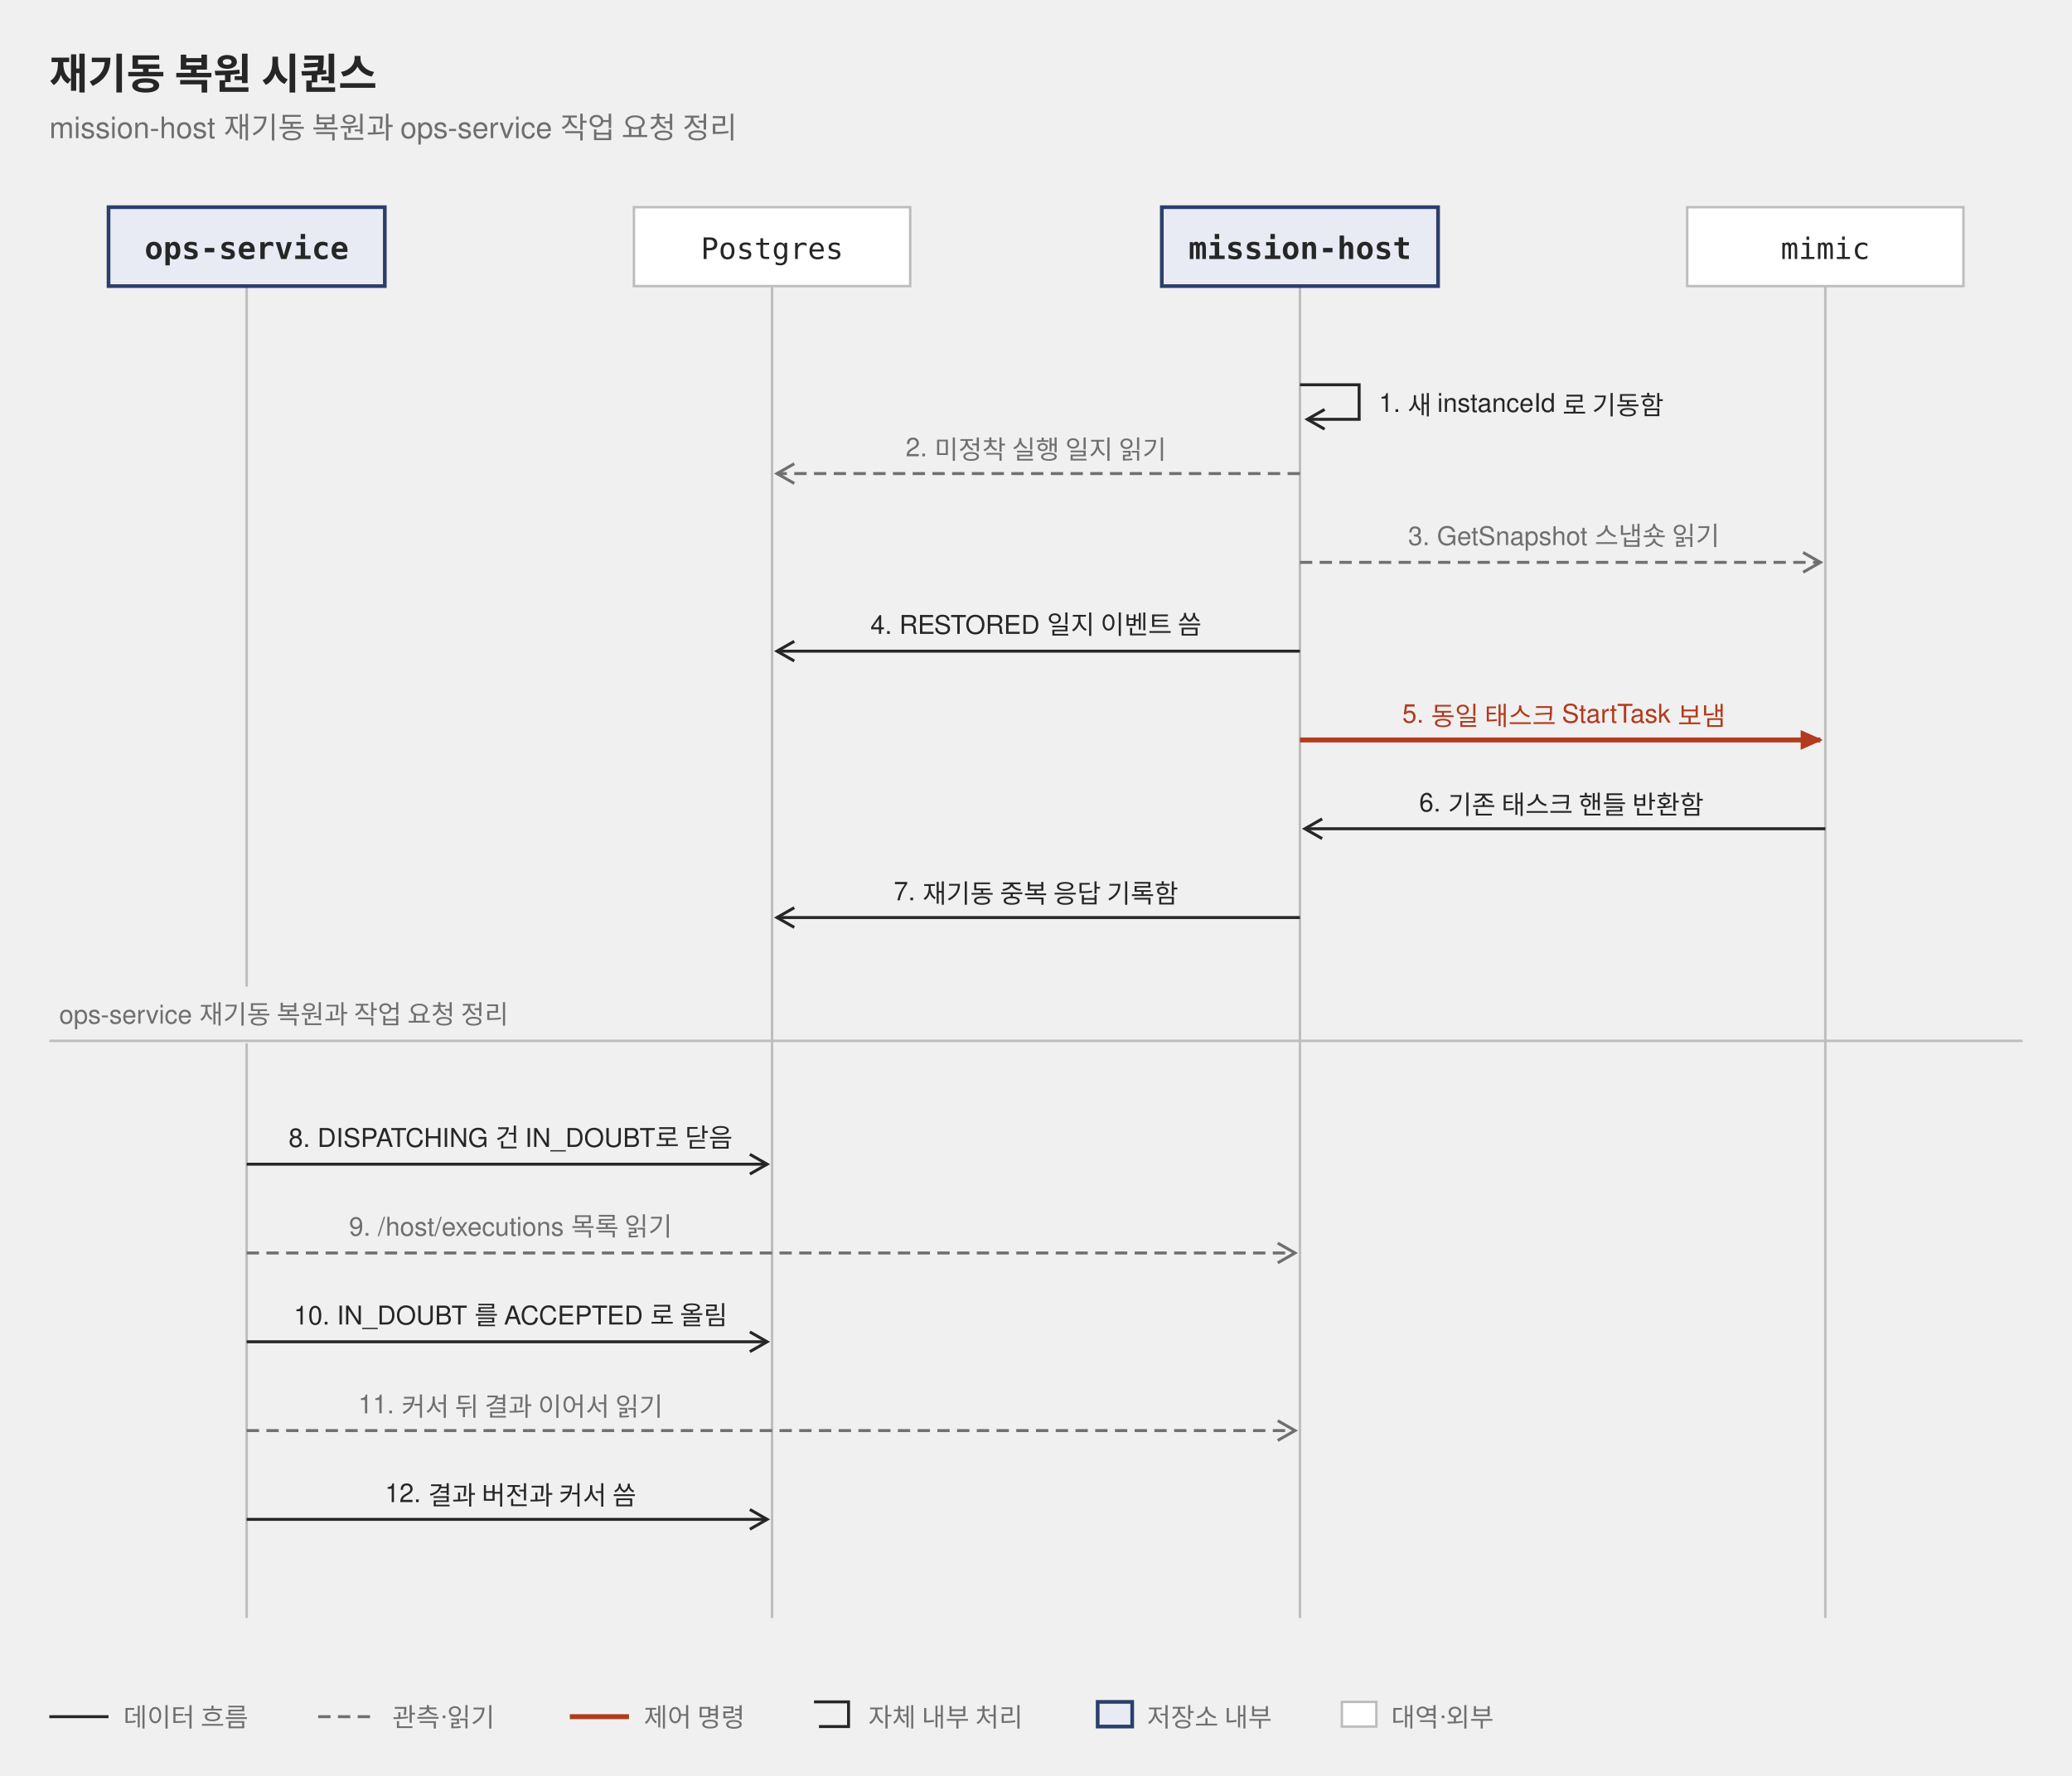
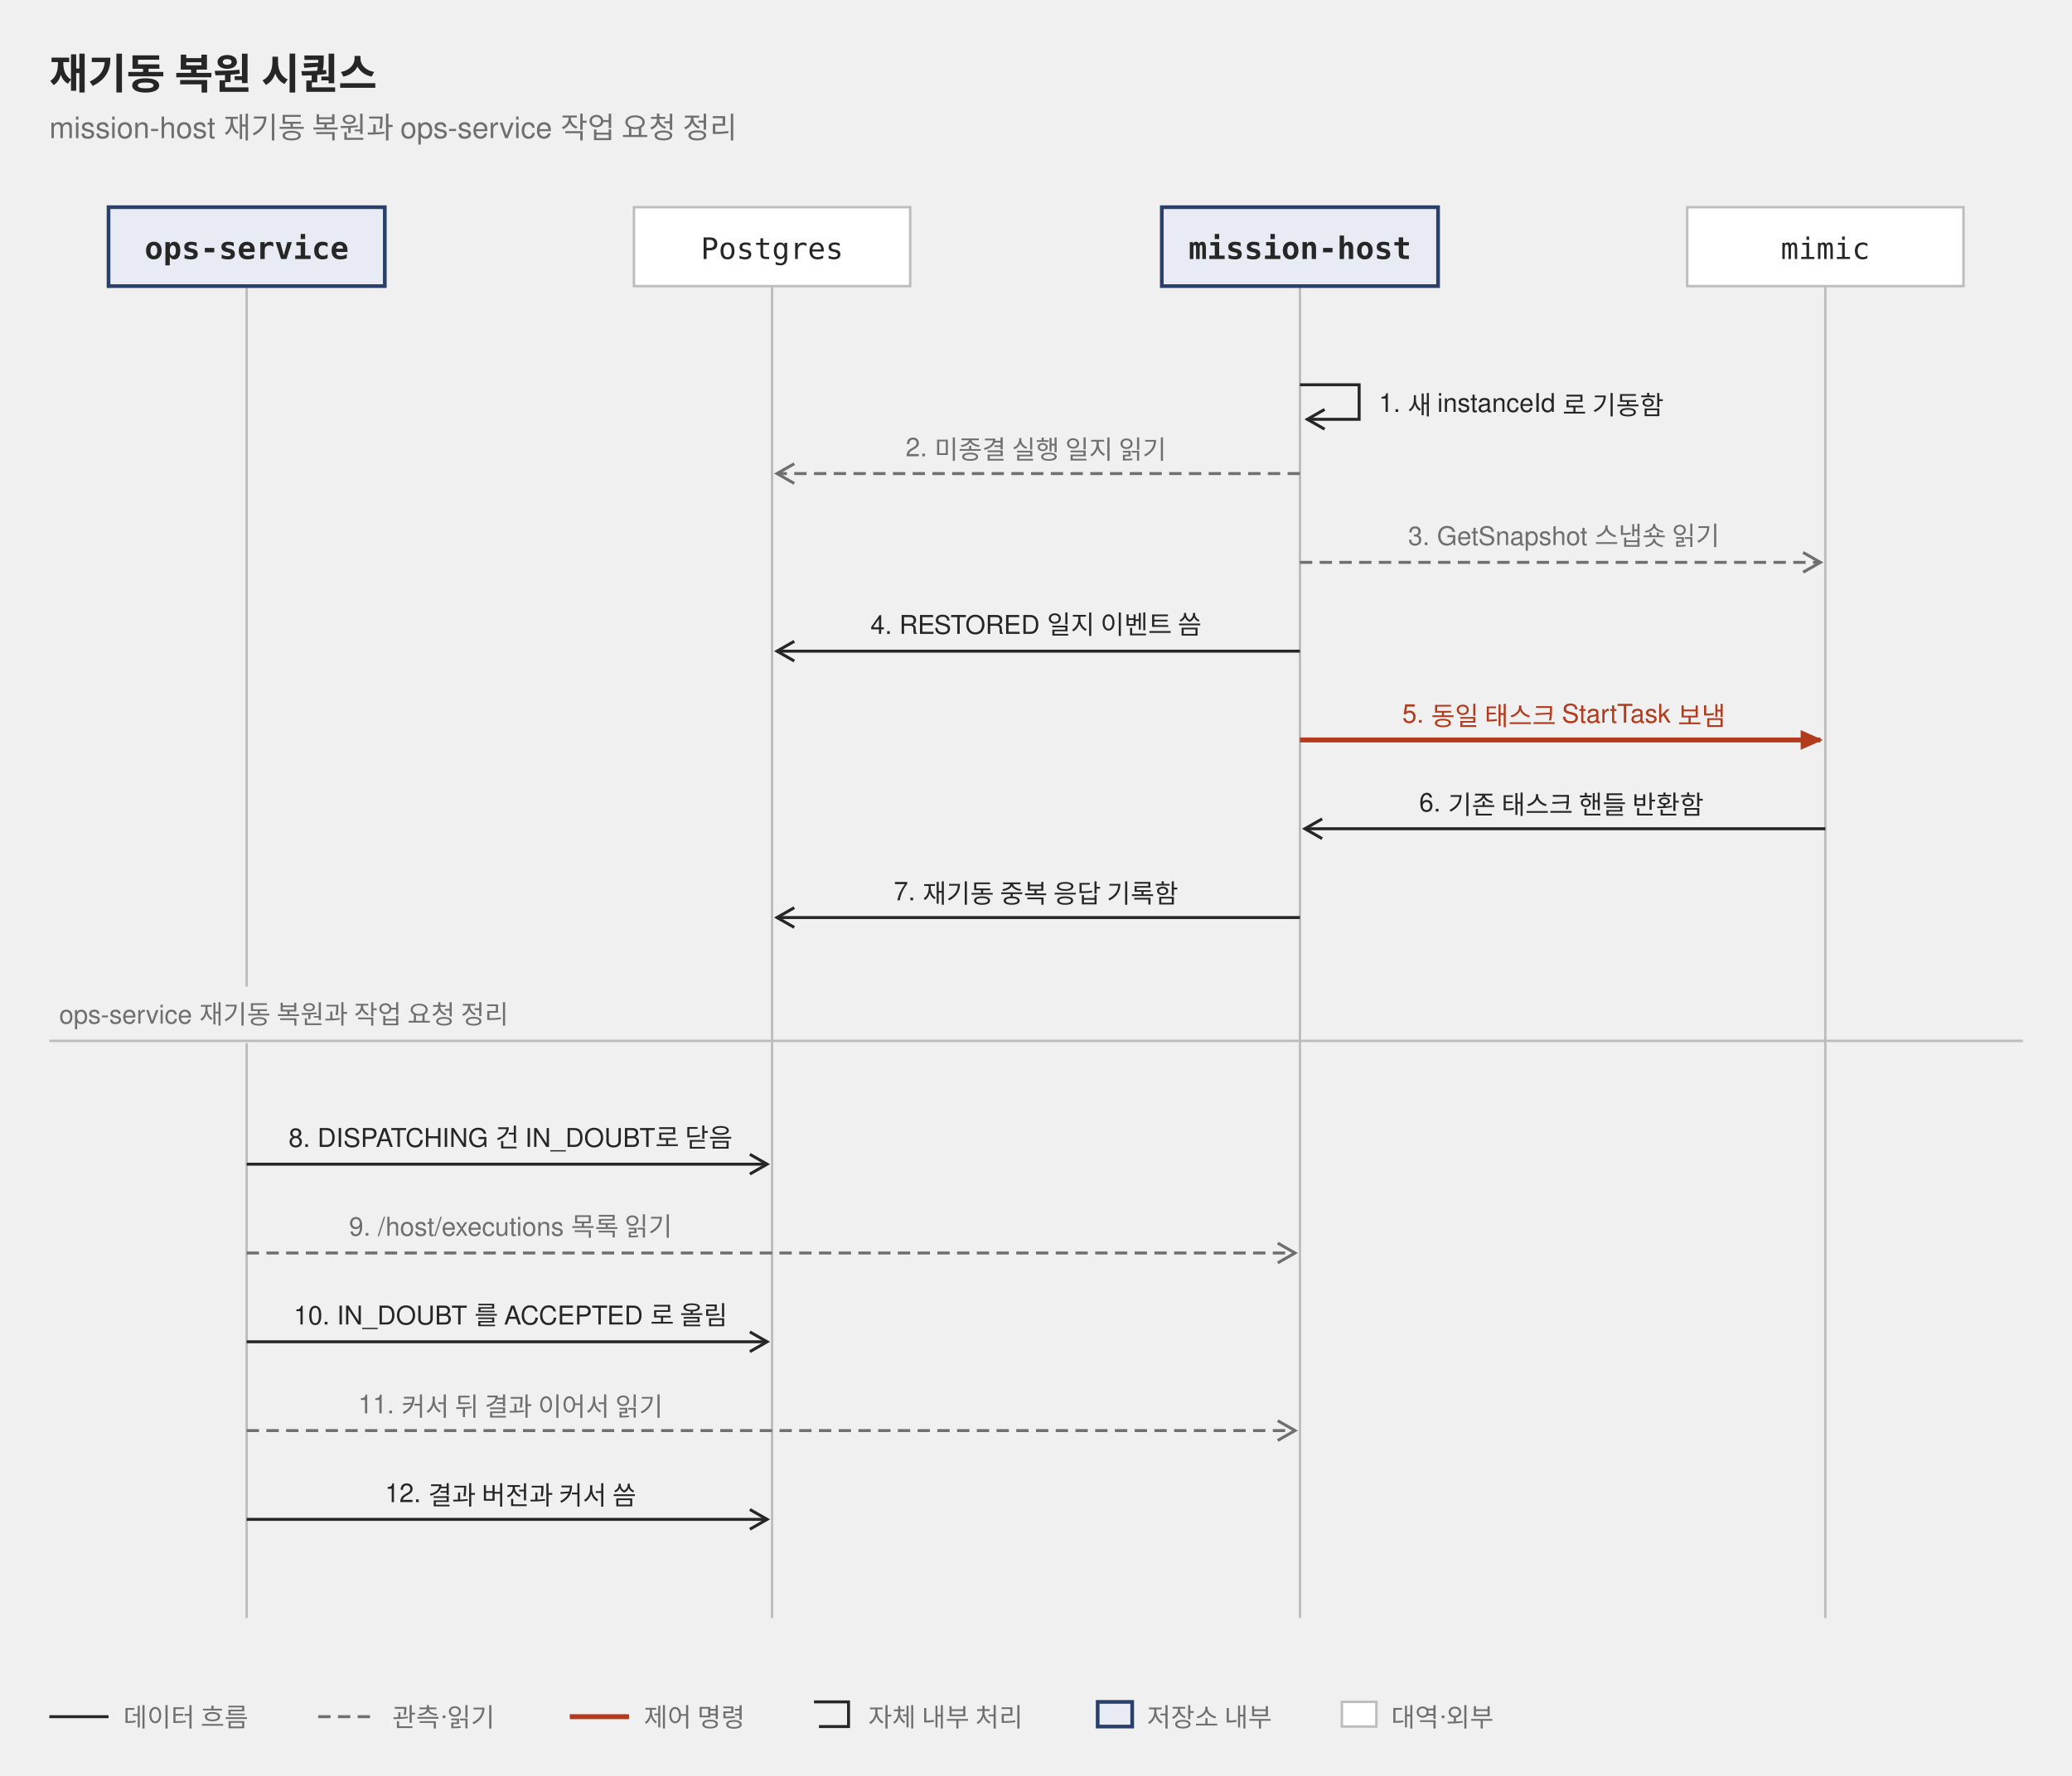
<svg xmlns="http://www.w3.org/2000/svg" width="840" height="720" viewBox="0 0 840 720">
  <defs>
    <marker id="data" markerUnits="userSpaceOnUse" markerWidth="10" markerHeight="10" refX="8" refY="5" orient="auto">
      <path d="M1,1 L8,5 L1,9" fill="none" stroke="#262626" stroke-width="1.2" />
    </marker>
    <marker id="obs" markerUnits="userSpaceOnUse" markerWidth="10" markerHeight="10" refX="8" refY="5" orient="auto">
      <path d="M1,1 L8,5 L1,9" fill="none" stroke="#6f6f6f" stroke-width="1.2" />
    </marker>
    <marker id="cmd" markerUnits="userSpaceOnUse" markerWidth="10" markerHeight="10" refX="8" refY="5" orient="auto">
      <path d="M0,1 L9,5 L0,9 Z" fill="#b23a1d" />
    </marker>
  </defs>
  <g font-family="'Helvetica Neue', Helvetica, Arial, 'Apple SD Gothic Neo', 'Malgun Gothic', 'Noto Sans KR', 'Noto Sans CJK KR', sans-serif" fill="#262626">
    <text x="20" y="36" font-size="17" font-weight="700">재기동 복원 시퀀스</text>
    <text x="20" y="56" font-size="12" fill="#6f6f6f">mission-host 재기동 복원과 ops-service 작업 요청 정리</text>
    <g stroke="#bdbdbd" stroke-width="1">
      <path d="M100,116 V400 M100,423 V656" fill="none" />
      <path d="M313,116 V656" fill="none" />
      <path d="M527,116 V656" fill="none" />
      <path d="M740,116 V656" fill="none" />
    </g>
    <rect x="44" y="84" width="112" height="32" fill="#e8ebf3" stroke="#2b3f6b" stroke-width="1.5" />
    <text x="100" y="105" font-size="12.5" font-weight="700" text-anchor="middle" font-family="Menlo, Consolas, 'DejaVu Sans Mono', monospace">ops-service</text>
    <rect x="257" y="84" width="112" height="32" fill="#ffffff" stroke="#bdbdbd" stroke-width="1" />
    <text x="313" y="105" font-size="12" text-anchor="middle" font-family="Menlo, Consolas, 'DejaVu Sans Mono', monospace">Postgres</text>
    <rect x="471" y="84" width="112" height="32" fill="#e8ebf3" stroke="#2b3f6b" stroke-width="1.5" />
    <text x="527" y="105" font-size="12.5" font-weight="700" text-anchor="middle" font-family="Menlo, Consolas, 'DejaVu Sans Mono', monospace">mission-host</text>
    <rect x="684" y="84" width="112" height="32" fill="#ffffff" stroke="#bdbdbd" stroke-width="1" />
    <text x="740" y="105" font-size="12" text-anchor="middle" font-family="Menlo, Consolas, 'DejaVu Sans Mono', monospace">mimic</text>
    <path d="M527,156 H551 V170 H530" fill="none" stroke="#262626" stroke-width="1.2" marker-end="url(#data)" />
    <text x="559" y="167" font-size="10.5" fill="#262626">1. 새 instanceId 로 기동함</text>
    <path d="M527,192 H315" fill="none" stroke="#6f6f6f" stroke-width="1.2" stroke-dasharray="5 3" marker-end="url(#obs)" />
-     <text x="420" y="185" font-size="10.5" fill="#6f6f6f" text-anchor="middle">2. 미정착 실행 일지 읽기</text>
+     <text x="420" y="185" font-size="10.5" fill="#6f6f6f" text-anchor="middle">2. 미종결 실행 일지 읽기</text>
    <path d="M527,228 H738" fill="none" stroke="#6f6f6f" stroke-width="1.2" stroke-dasharray="5 3" marker-end="url(#obs)" />
    <text x="634" y="221" font-size="10.5" fill="#6f6f6f" text-anchor="middle">3. GetSnapshot 스냅숏 읽기</text>
    <path d="M527,264 H315" fill="none" stroke="#262626" stroke-width="1.2" marker-end="url(#data)" />
    <text x="420" y="257" font-size="10.5" fill="#262626" text-anchor="middle">4. RESTORED 일지 이벤트 씀</text>
    <path d="M527,300 H738" fill="none" stroke="#b23a1d" stroke-width="2" marker-end="url(#cmd)" />
    <text x="634" y="293" font-size="10.5" fill="#b23a1d" text-anchor="middle">5. 동일 태스크 StartTask 보냄</text>
    <path d="M740,336 H529" fill="none" stroke="#262626" stroke-width="1.2" marker-end="url(#data)" />
    <text x="633" y="329" font-size="10.5" fill="#262626" text-anchor="middle">6. 기존 태스크 핸들 반환함</text>
    <path d="M527,372 H315" fill="none" stroke="#262626" stroke-width="1.2" marker-end="url(#data)" />
    <text x="420" y="365" font-size="10.5" fill="#262626" text-anchor="middle">7. 재기동 중복 응답 기록함</text>
    <path d="M20,422 H820" fill="none" stroke="#bdbdbd" stroke-width="1" />
    <text x="24" y="415" font-size="10.5" fill="#6f6f6f">ops-service 재기동 복원과 작업 요청 정리</text>
    <path d="M100,472 H311" fill="none" stroke="#262626" stroke-width="1.2" marker-end="url(#data)" />
    <text x="207" y="465" font-size="10.5" fill="#262626" text-anchor="middle">8. DISPATCHING 건 IN_DOUBT로 닫음</text>
    <path d="M100,508 H525" fill="none" stroke="#6f6f6f" stroke-width="1.2" stroke-dasharray="5 3" marker-end="url(#obs)" />
    <text x="207" y="501" font-size="10.5" fill="#6f6f6f" text-anchor="middle">9. /host/executions 목록 읽기</text>
    <path d="M100,544 H311" fill="none" stroke="#262626" stroke-width="1.2" marker-end="url(#data)" />
    <text x="207" y="537" font-size="10.5" fill="#262626" text-anchor="middle">10. IN_DOUBT 를 ACCEPTED 로 올림</text>
    <path d="M100,580 H525" fill="none" stroke="#6f6f6f" stroke-width="1.2" stroke-dasharray="5 3" marker-end="url(#obs)" />
    <text x="207" y="573" font-size="10.5" fill="#6f6f6f" text-anchor="middle">11. 커서 뒤 결과 이어서 읽기</text>
    <path d="M100,616 H311" fill="none" stroke="#262626" stroke-width="1.2" marker-end="url(#data)" />
    <text x="207" y="609" font-size="10.5" fill="#262626" text-anchor="middle">12. 결과 버전과 커서 씀</text>
    <g font-size="10.5" fill="#6f6f6f">
      <path d="M20,696 H44" fill="none" stroke="#262626" stroke-width="1.2" />
      <text x="50" y="700">데이터 흐름</text>
      <path d="M129,696 H153" fill="none" stroke="#6f6f6f" stroke-width="1.2" stroke-dasharray="5 3" />
      <text x="159" y="700">관측·읽기</text>
      <path d="M231,696 H255" fill="none" stroke="#b23a1d" stroke-width="2" />
      <text x="261" y="700">제어 명령</text>
      <path d="M330,690 H344 V700 H332" fill="none" stroke="#262626" stroke-width="1.2" />
      <text x="352" y="700">자체 내부 처리</text>
      <rect x="445" y="690" width="14" height="10" fill="#e8ebf3" stroke="#2b3f6b" stroke-width="1.5" />
      <text x="465" y="700">저장소 내부</text>
      <rect x="544" y="690" width="14" height="10" fill="#ffffff" stroke="#bdbdbd" />
      <text x="564" y="700">대역·외부</text>
    </g>
  </g>
</svg>
